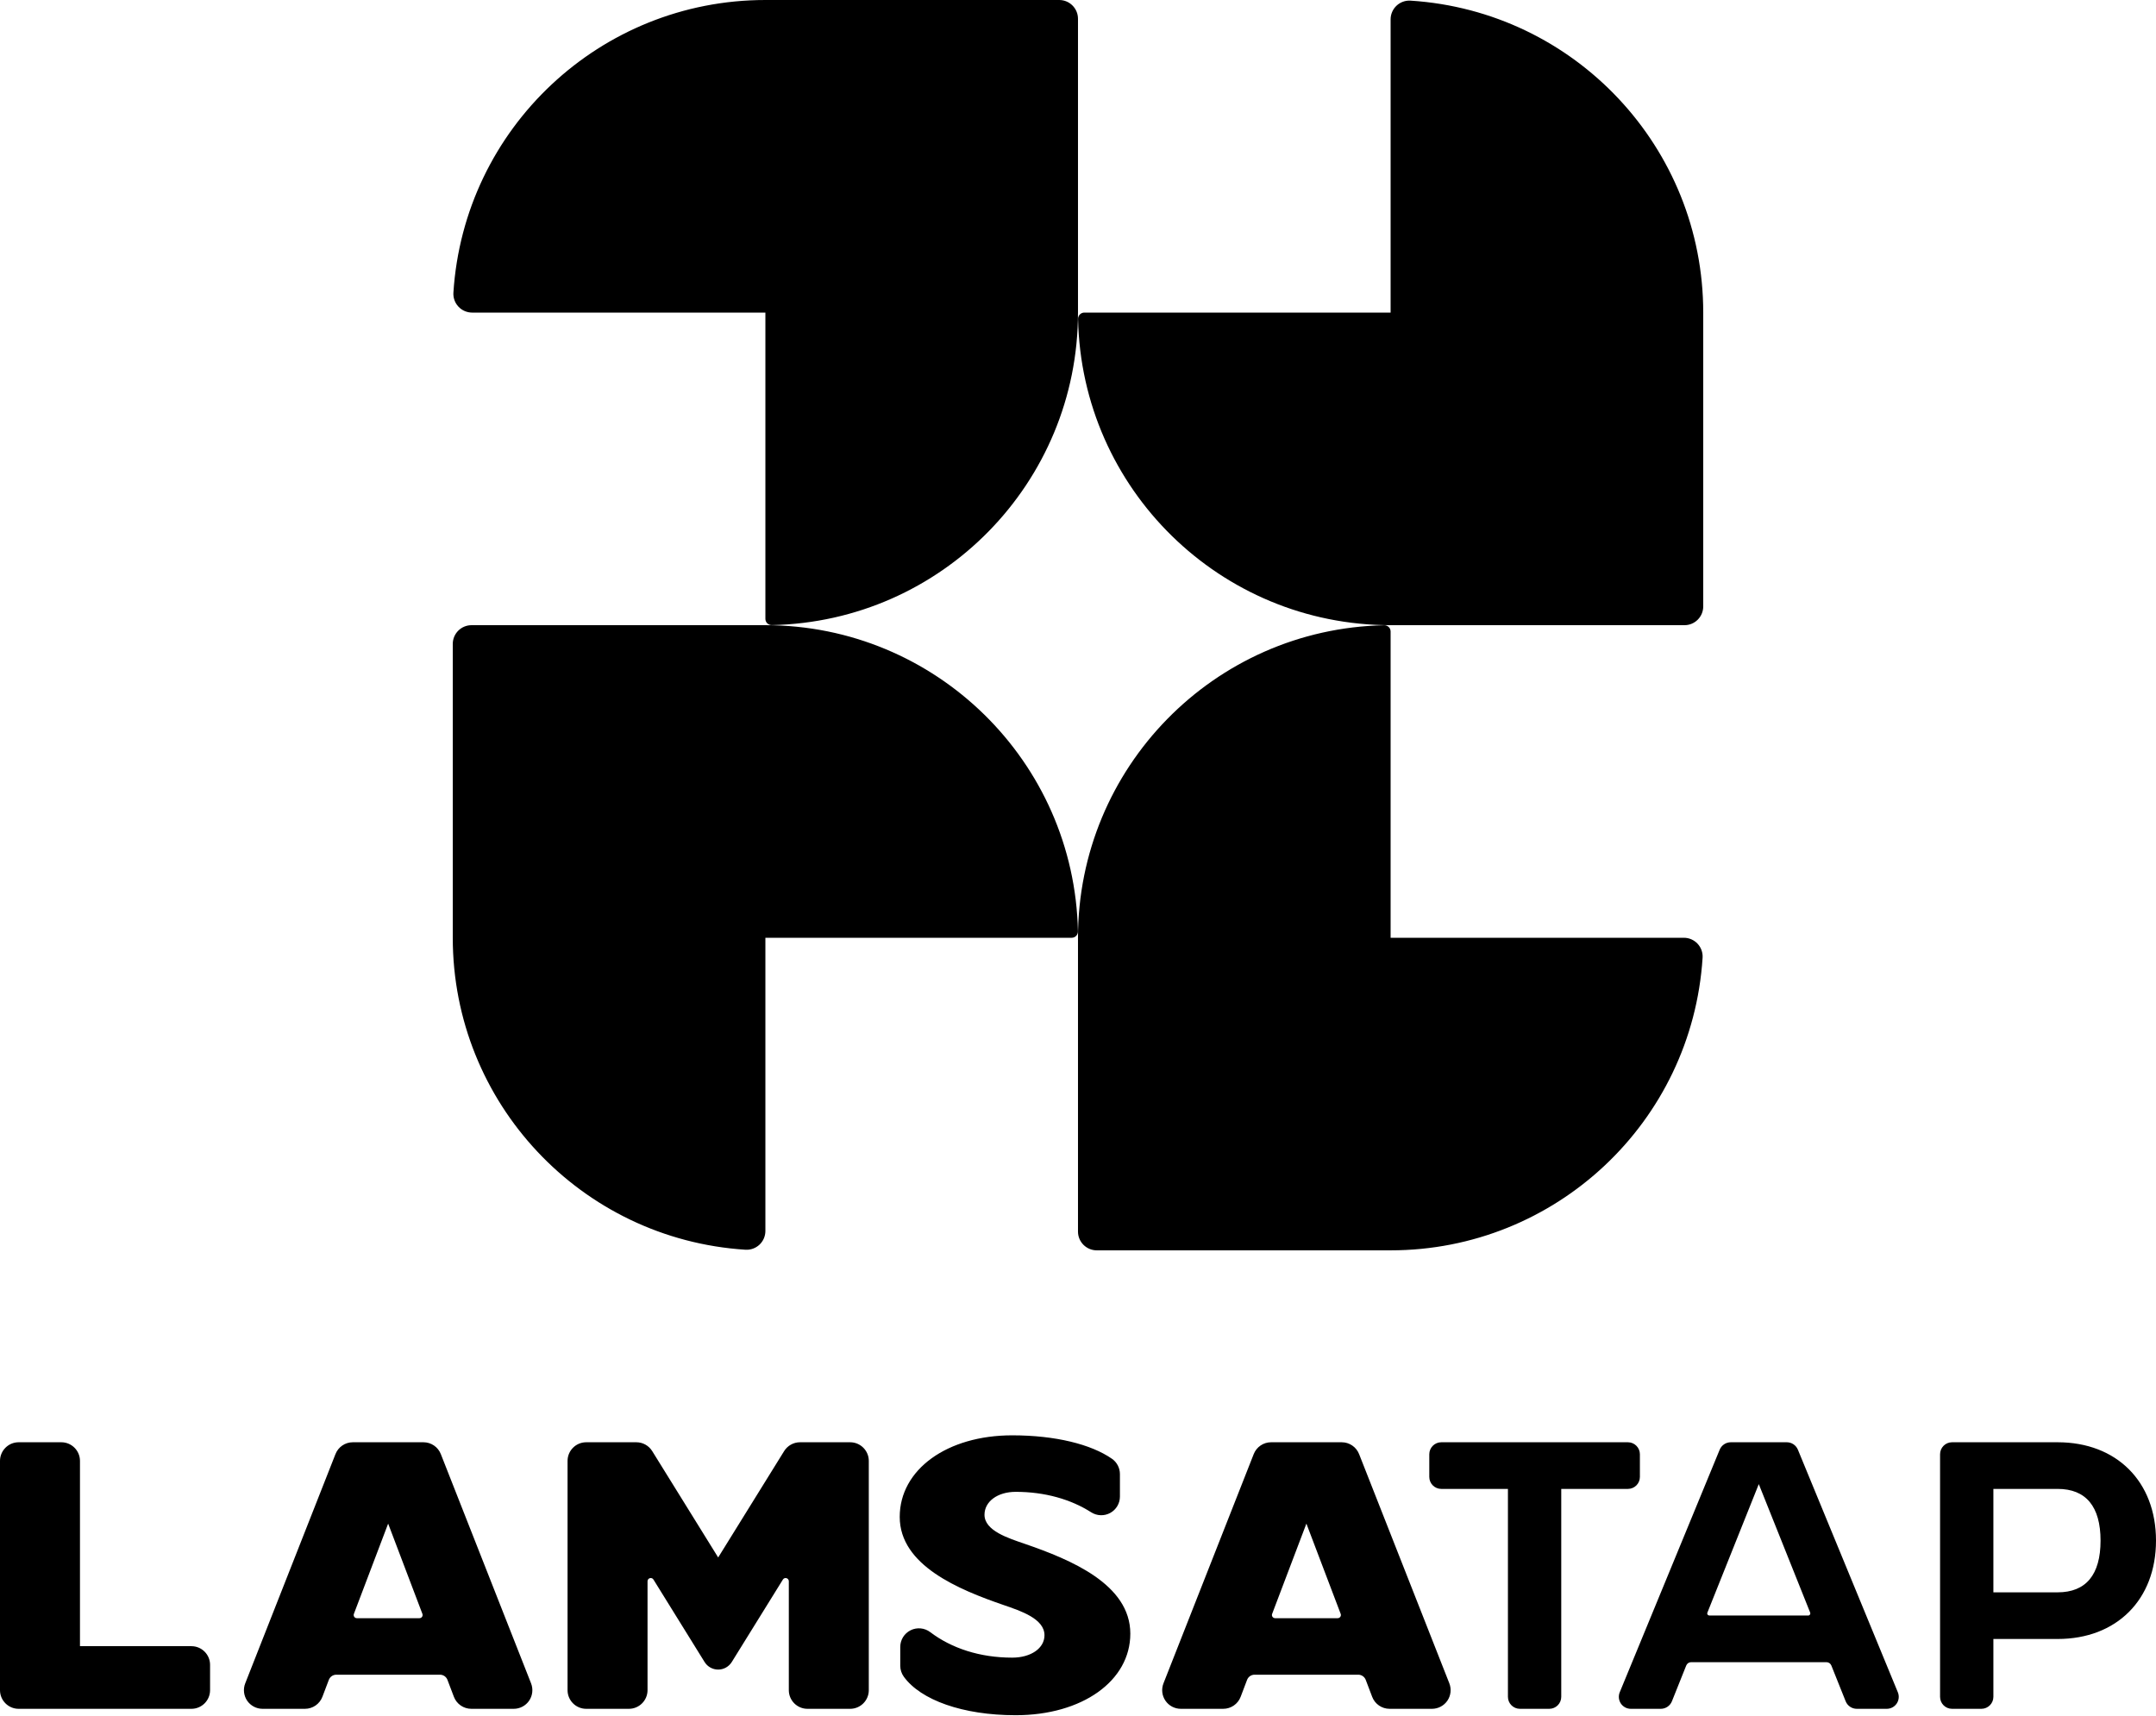
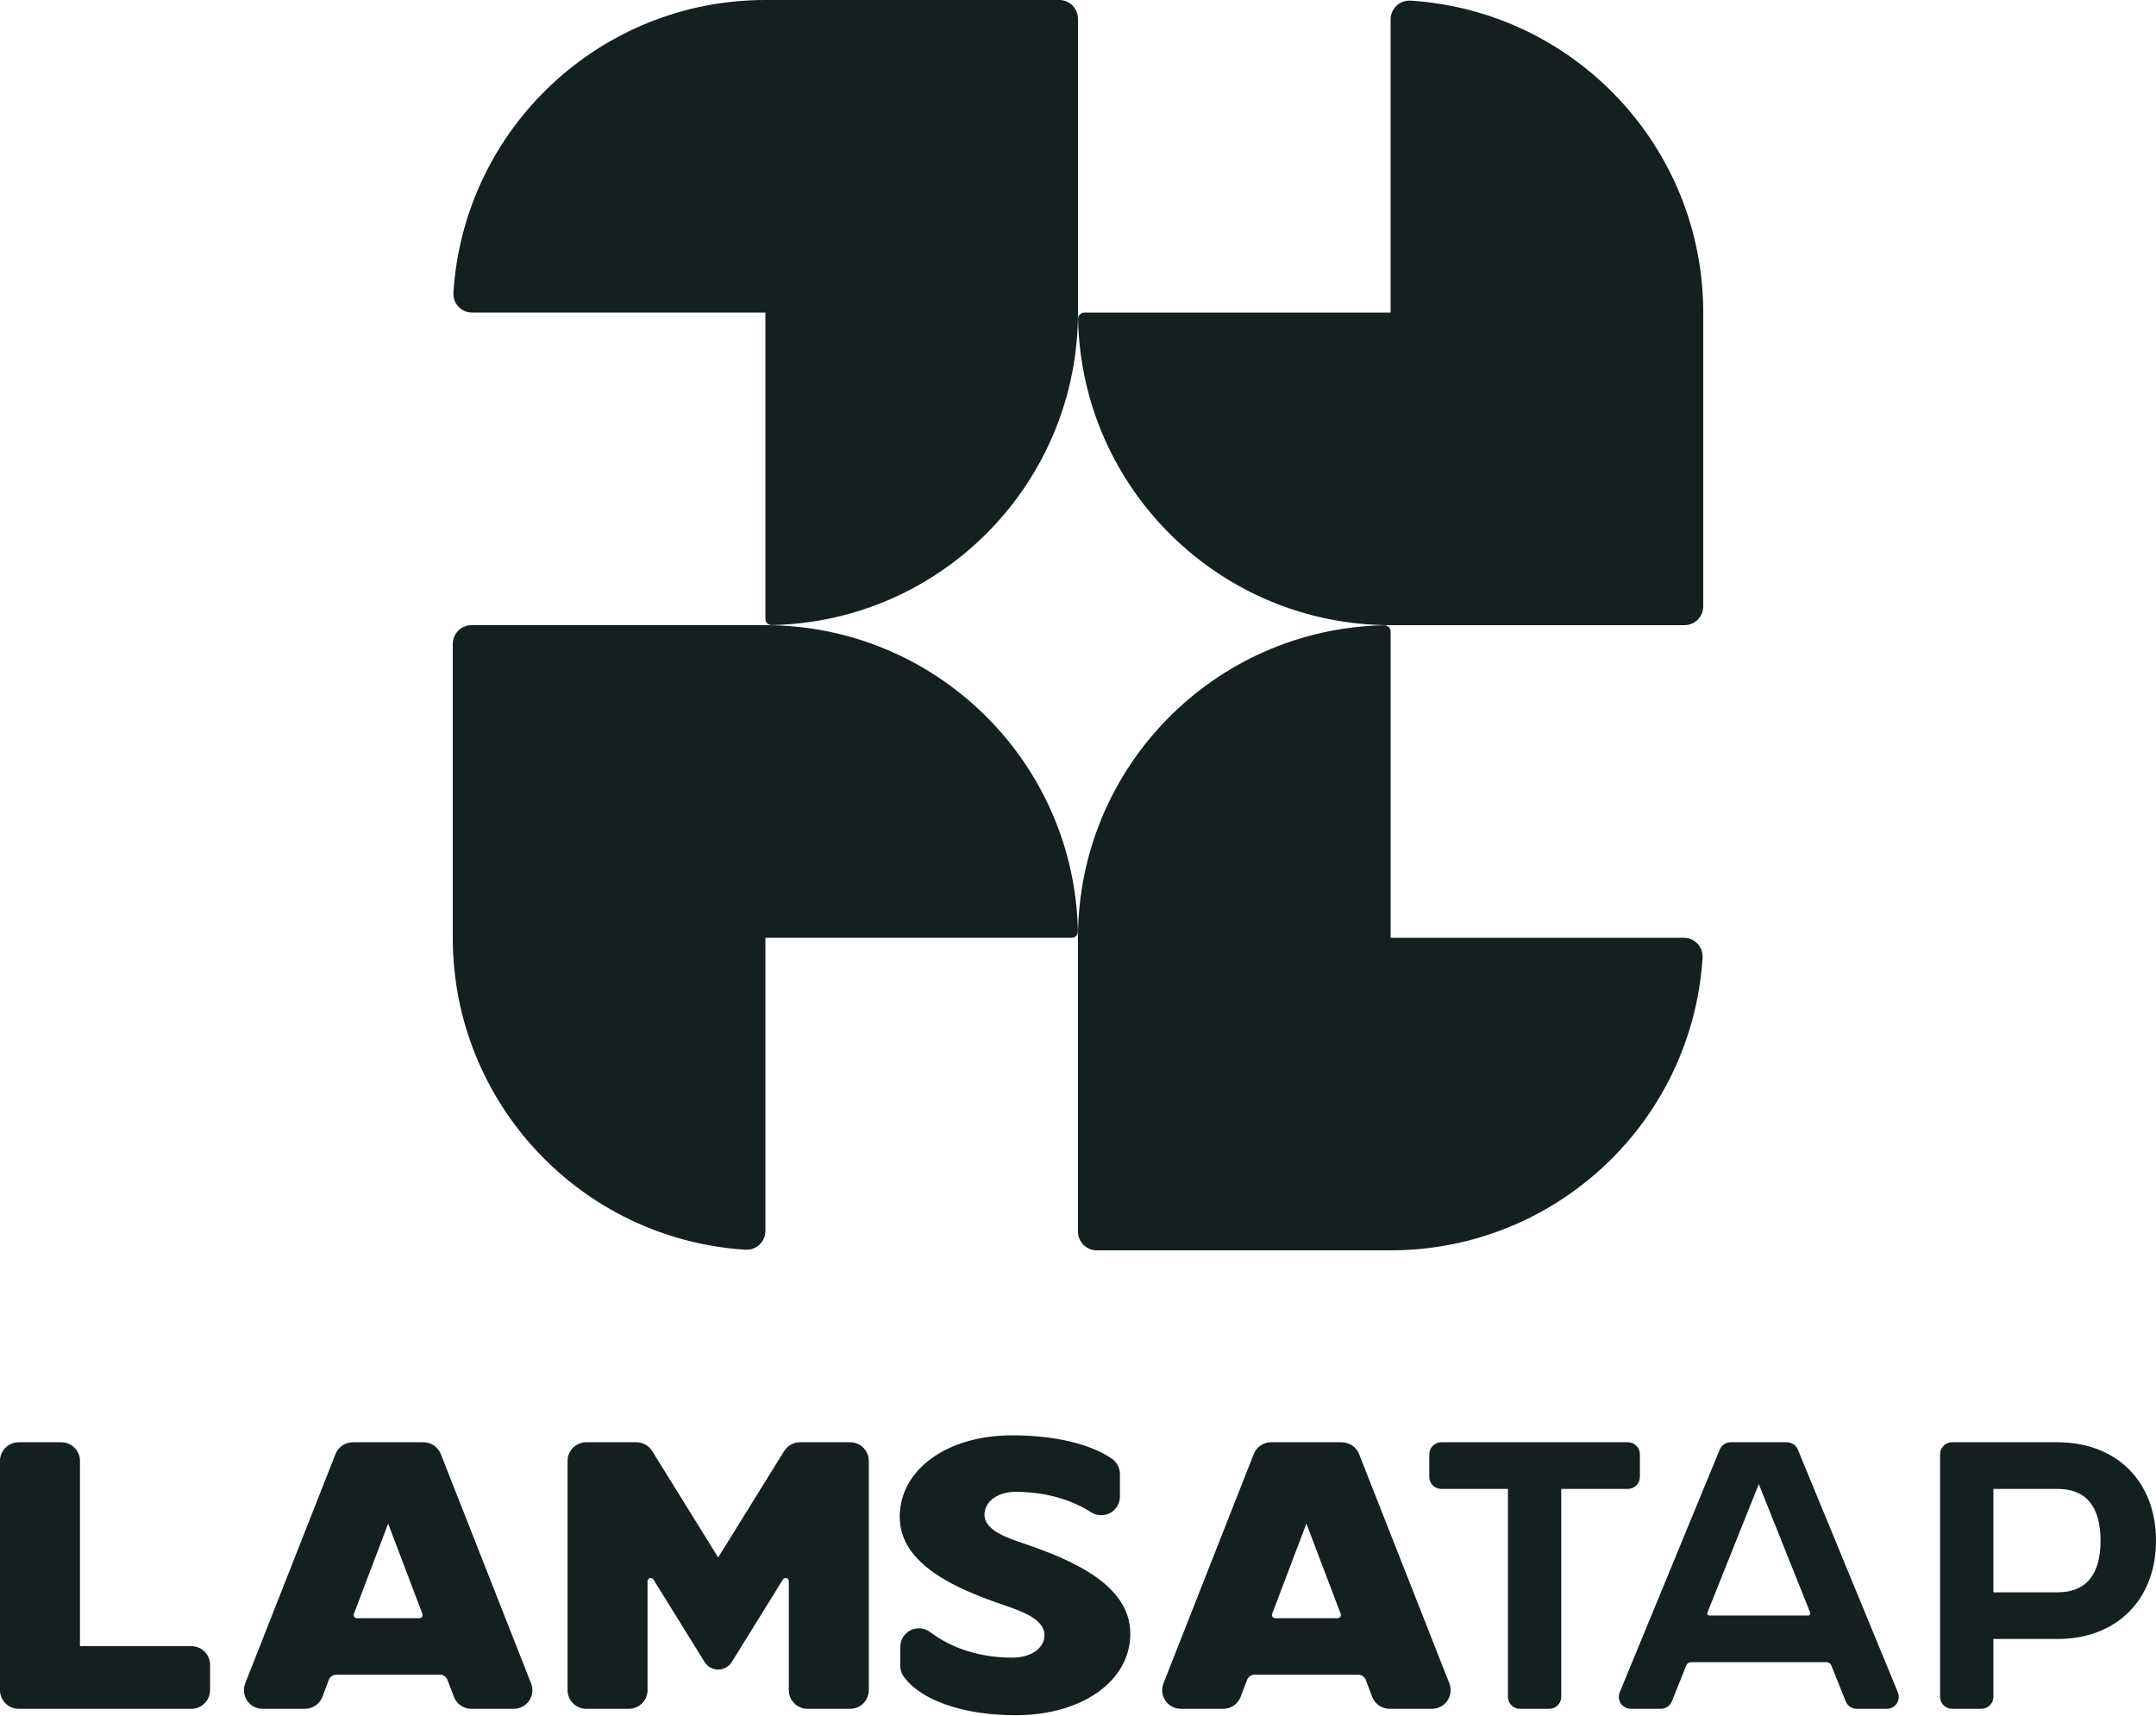
<svg xmlns="http://www.w3.org/2000/svg" viewBox="0 0 808.75 643.47" width="808.75" height="643.47" role="img" aria-label="LamsaTap">
-   <path fill="#000000" d="M219.9 641.07H235.9C239.77 641.07 242.9 637.94 242.9 634.07V593.2C242.9 592.67 243.26 592.2 243.77 592.05C244.29 591.9 244.84 592.11 245.12 592.57L264.3 623.51C265.39 625.27 267.32 626.35 269.4 626.35C271.48 626.35 273.4 625.27 274.5 623.51L293.68 592.57C293.96 592.11 294.51 591.9 295.03 592.05C295.54 592.2 295.9 592.67 295.9 593.2V634.07C295.9 637.94 299.03 641.07 302.9 641.07H318.9C322.77 641.07 325.9 637.94 325.9 634.07V548.07C325.9 544.21 322.77 541.07 318.9 541.07H300.09C297.67 541.07 295.42 542.33 294.14 544.39L269.4 584.29L244.66 544.39C243.38 542.33 241.13 541.07 238.71 541.07H219.9C216.03 541.07 212.9 544.21 212.9 548.07V634.07C212.9 637.94 216.03 641.07 219.9 641.07ZM442.95 641.07H458.84C461.75 641.07 464.36 639.28 465.39 636.56L467.8 630.21C468.24 629.05 469.36 628.27 470.6 628.27H509.5C510.75 628.27 511.86 629.05 512.31 630.21L514.72 636.56C515.75 639.28 518.35 641.07 521.26 641.07H537.15C539.47 641.07 541.63 639.93 542.94 638.02C544.24 636.1 544.51 633.67 543.67 631.51L509.82 545.51C508.76 542.83 506.18 541.07 503.3 541.07H476.8C473.93 541.07 471.34 542.83 470.29 545.51L436.44 631.51C435.59 633.67 435.86 636.1 437.17 638.02C438.47 639.93 440.64 641.07 442.95 641.07ZM98.5 641.07H114.39C117.3 641.07 119.9 639.28 120.94 636.56L123.35 630.21C123.79 629.05 124.9 628.27 126.15 628.27H165.05C166.29 628.27 167.41 629.05 167.85 630.21L170.26 636.56C171.3 639.28 173.9 641.07 176.81 641.07H192.7C195.02 641.07 197.18 639.93 198.49 638.02C199.79 636.1 200.06 633.67 199.21 631.51L165.36 545.51C164.31 542.83 161.73 541.07 158.85 541.07H132.35C129.47 541.07 126.89 542.83 125.84 545.51L91.99 631.51C91.14 633.67 91.41 636.1 92.71 638.02C94.02 639.93 96.18 641.07 98.5 641.07ZM732.25 641.07H743.25C745.73 641.07 747.75 639.06 747.75 636.57V614.87H771.85C793.99 614.87 808.75 600.11 808.75 577.97C808.75 555.83 793.99 541.07 771.85 541.07H732.25C729.76 541.07 727.75 543.09 727.75 545.57V636.57C727.75 639.06 729.76 641.07 732.25 641.07ZM379.7 538.47C355.22 538.47 337.5 551.33 337.5 569.07C337.5 587.27 359.61 596.33 376.54 602.16C382.83 604.33 391.8 607.25 391.8 613.47C391.8 618.35 386.72 621.87 379.7 621.87C367.55 621.87 356.92 618.35 348.93 612.29C346.81 610.69 343.97 610.42 341.58 611.6C339.2 612.79 337.7 615.21 337.7 617.87V624.91C337.7 626.39 338.17 627.82 339.03 629.02C345.37 637.76 361.09 643.47 381 643.47C405.94 643.47 424 630.62 424 612.87C424 594.35 401.65 585.11 384.46 579.19C378.27 577.06 369.3 574.28 369.3 568.27C369.3 563.29 374.21 559.67 381 559.67C391.96 559.67 401.69 562.47 409.33 567.35C411.49 568.72 414.22 568.81 416.46 567.59C418.71 566.36 420.1 564 420.1 561.45V553C420.1 550.7 418.97 548.55 417.09 547.25C409.28 541.83 395.88 538.47 379.7 538.47ZM611.75 641.07H622.98C624.82 641.07 626.48 639.95 627.16 638.25L632.53 624.83C632.83 624.07 633.57 623.57 634.38 623.57H685.12C685.94 623.57 686.67 624.07 686.97 624.83L692.34 638.25C693.02 639.95 694.68 641.07 696.52 641.07H707.75C709.25 641.07 710.65 640.33 711.49 639.08C712.33 637.83 712.48 636.25 711.91 634.86L674.42 543.86C673.72 542.17 672.08 541.07 670.26 541.07H649.24C647.42 541.07 645.78 542.17 645.08 543.86L607.59 634.86C607.02 636.25 607.18 637.83 608.01 639.08C608.85 640.33 610.25 641.07 611.75 641.07ZM7 641.07H71.8C75.67 641.07 78.8 637.94 78.8 634.07V624.57C78.8 620.71 75.67 617.57 71.8 617.57H30V548.07C30 544.21 26.87 541.07 23 541.07H7C3.13 541.07 0 544.21 0 548.07V634.07C0 637.94 3.13 641.07 7 641.07ZM570.15 641.07H581.15C583.64 641.07 585.65 639.06 585.65 636.57V558.57H610.65C613.14 558.57 615.15 556.56 615.15 554.07V545.57C615.15 543.09 613.14 541.07 610.65 541.07H540.65C538.17 541.07 536.15 543.09 536.15 545.57V554.07C536.15 556.56 538.17 558.57 540.65 558.57H565.65V636.57C565.65 639.06 567.67 641.07 570.15 641.07ZM747.75 597.37V558.57H771.85C782.48 558.57 787.95 565.17 787.95 577.97C787.95 590.78 782.48 597.37 771.85 597.37ZM641.21 606.07C640.95 606.07 640.7 605.94 640.55 605.72C640.4 605.5 640.37 605.22 640.47 604.98L659.75 556.77L679.03 604.98C679.13 605.22 679.1 605.5 678.95 605.72C678.8 605.94 678.56 606.07 678.29 606.07ZM133.87 607.07C133.47 607.07 133.1 606.88 132.88 606.56C132.66 606.23 132.61 605.82 132.75 605.45L145.6 571.59L158.45 605.45C158.59 605.82 158.54 606.23 158.32 606.56C158.1 606.88 157.73 607.07 157.33 607.07ZM478.32 607.07C477.93 607.07 477.56 606.88 477.33 606.56C477.11 606.23 477.06 605.82 477.2 605.45L490.05 571.59L502.91 605.45C503.05 605.82 503 606.23 502.77 606.56C502.55 606.88 502.18 607.07 501.78 607.07ZM170.08 109.78A117.27 117.27 0 0 1 287.11 0L397.34 0A7.04 7.04 0 0 1 404.37 7.04L404.37 117.27A117.27 117.27 0 0 1 289.5 234.51A2.35 2.35 0 0 1 287.11 232.17L287.11 117.27L177.1 117.27A7.04 7.04 0 0 1 170.08 109.78ZM529.13 0.24A117.27 117.27 0 0 1 638.91 117.27L638.91 227.5A7.04 7.04 0 0 1 631.88 234.54L521.64 234.54A117.27 117.27 0 0 1 404.4 119.66A2.35 2.35 0 0 1 406.74 117.27L521.64 117.27L521.64 7.26A7.04 7.04 0 0 1 529.13 0.24ZM638.67 359.29A117.27 117.27 0 0 1 521.64 469.07L411.41 469.07A7.04 7.04 0 0 1 404.37 462.04L404.37 351.81A117.27 117.27 0 0 1 519.25 234.56A2.35 2.35 0 0 1 521.64 236.91L521.64 351.81L631.65 351.81A7.04 7.04 0 0 1 638.67 359.29ZM279.62 468.84A117.27 117.27 0 0 1 169.84 351.81L169.84 241.57A7.04 7.04 0 0 1 176.87 234.54L287.11 234.54A117.27 117.27 0 0 1 404.35 349.41A2.35 2.35 0 0 1 402.01 351.81L287.11 351.81L287.11 461.81A7.04 7.04 0 0 1 279.62 468.84Z" />
+   <path fill="#14201F" d="M219.9 641.07H235.9C239.77 641.07 242.9 637.94 242.9 634.07V593.2C242.9 592.67 243.26 592.2 243.77 592.05C244.29 591.9 244.84 592.11 245.12 592.57L264.3 623.51C265.39 625.27 267.32 626.35 269.4 626.35C271.48 626.35 273.4 625.27 274.5 623.51L293.68 592.57C293.96 592.11 294.51 591.9 295.03 592.05C295.54 592.2 295.9 592.67 295.9 593.2V634.07C295.9 637.94 299.03 641.07 302.9 641.07H318.9C322.77 641.07 325.9 637.94 325.9 634.07V548.07C325.9 544.21 322.77 541.07 318.9 541.07H300.09C297.67 541.07 295.42 542.33 294.14 544.39L269.4 584.29L244.66 544.39C243.38 542.33 241.13 541.07 238.71 541.07H219.9C216.03 541.07 212.9 544.21 212.9 548.07V634.07C212.9 637.94 216.03 641.07 219.9 641.07ZM442.95 641.07H458.84C461.75 641.07 464.36 639.28 465.39 636.56L467.8 630.21C468.24 629.05 469.36 628.27 470.6 628.27H509.5C510.75 628.27 511.86 629.05 512.31 630.21L514.72 636.56C515.75 639.28 518.35 641.07 521.26 641.07H537.15C539.47 641.07 541.63 639.93 542.94 638.02C544.24 636.1 544.51 633.67 543.67 631.51L509.82 545.51C508.76 542.83 506.18 541.07 503.3 541.07H476.8C473.93 541.07 471.34 542.83 470.29 545.51L436.44 631.51C435.59 633.67 435.86 636.1 437.17 638.02C438.47 639.93 440.64 641.07 442.95 641.07ZM98.5 641.07H114.39C117.3 641.07 119.9 639.28 120.94 636.56L123.35 630.21C123.79 629.05 124.9 628.27 126.15 628.27H165.05C166.29 628.27 167.41 629.05 167.85 630.21L170.26 636.56C171.3 639.28 173.9 641.07 176.81 641.07H192.7C195.02 641.07 197.18 639.93 198.49 638.02C199.79 636.1 200.06 633.67 199.21 631.51L165.36 545.51C164.31 542.83 161.73 541.07 158.85 541.07H132.35C129.47 541.07 126.89 542.83 125.84 545.51L91.99 631.51C91.14 633.67 91.41 636.1 92.71 638.02C94.02 639.93 96.18 641.07 98.5 641.07ZM732.25 641.07H743.25C745.73 641.07 747.75 639.06 747.75 636.57V614.87H771.85C793.99 614.87 808.75 600.11 808.75 577.97C808.75 555.83 793.99 541.07 771.85 541.07H732.25C729.76 541.07 727.75 543.09 727.75 545.57V636.57C727.75 639.06 729.76 641.07 732.25 641.07ZM379.7 538.47C355.22 538.47 337.5 551.33 337.5 569.07C337.5 587.27 359.61 596.33 376.54 602.16C382.83 604.33 391.8 607.25 391.8 613.47C391.8 618.35 386.72 621.87 379.7 621.87C367.55 621.87 356.92 618.35 348.93 612.29C346.81 610.69 343.97 610.42 341.58 611.6C339.2 612.79 337.7 615.21 337.7 617.87V624.91C337.7 626.39 338.17 627.82 339.03 629.02C345.37 637.76 361.09 643.47 381 643.47C405.94 643.47 424 630.62 424 612.87C424 594.35 401.65 585.11 384.46 579.19C378.27 577.06 369.3 574.28 369.3 568.27C369.3 563.29 374.21 559.67 381 559.67C391.96 559.67 401.69 562.47 409.33 567.35C411.49 568.72 414.22 568.81 416.46 567.59C418.71 566.36 420.1 564 420.1 561.45V553C420.1 550.7 418.97 548.55 417.09 547.25C409.28 541.83 395.88 538.47 379.7 538.47ZM611.75 641.07H622.98C624.82 641.07 626.48 639.95 627.16 638.25L632.53 624.83C632.83 624.07 633.57 623.57 634.38 623.57H685.12C685.94 623.57 686.67 624.07 686.97 624.83L692.34 638.25C693.02 639.95 694.68 641.07 696.52 641.07H707.75C709.25 641.07 710.65 640.33 711.49 639.08C712.33 637.83 712.48 636.25 711.91 634.86L674.42 543.86C673.72 542.17 672.08 541.07 670.26 541.07H649.24C647.42 541.07 645.78 542.17 645.08 543.86L607.59 634.86C607.02 636.25 607.18 637.83 608.01 639.08C608.85 640.33 610.25 641.07 611.75 641.07ZM7 641.07H71.8C75.67 641.07 78.8 637.94 78.8 634.07V624.57C78.8 620.71 75.67 617.57 71.8 617.57H30V548.07C30 544.21 26.87 541.07 23 541.07H7C3.13 541.07 0 544.21 0 548.07V634.07C0 637.94 3.13 641.07 7 641.07ZM570.15 641.07H581.15C583.64 641.07 585.65 639.06 585.65 636.57V558.57H610.65C613.14 558.57 615.15 556.56 615.15 554.07V545.57C615.15 543.09 613.14 541.07 610.65 541.07H540.65C538.17 541.07 536.15 543.09 536.15 545.57V554.07C536.15 556.56 538.17 558.57 540.65 558.57H565.65V636.57C565.65 639.06 567.67 641.07 570.15 641.07ZM747.75 597.37V558.57H771.85C782.48 558.57 787.95 565.17 787.95 577.97C787.95 590.78 782.48 597.37 771.85 597.37ZM641.21 606.07C640.95 606.07 640.7 605.94 640.55 605.72C640.4 605.5 640.37 605.22 640.47 604.98L659.75 556.77L679.03 604.98C679.13 605.22 679.1 605.5 678.95 605.72C678.8 605.94 678.56 606.07 678.29 606.07ZM133.87 607.07C133.47 607.07 133.1 606.88 132.88 606.56C132.66 606.23 132.61 605.82 132.75 605.45L145.6 571.59L158.45 605.45C158.59 605.82 158.54 606.23 158.32 606.56C158.1 606.88 157.73 607.07 157.33 607.07ZM478.32 607.07C477.93 607.07 477.56 606.88 477.33 606.56C477.11 606.23 477.06 605.82 477.2 605.45L490.05 571.59L502.91 605.45C503.05 605.82 503 606.23 502.77 606.56C502.55 606.88 502.18 607.07 501.78 607.07ZM170.08 109.78A117.27 117.27 0 0 1 287.11 0L397.34 0A7.04 7.04 0 0 1 404.37 7.04L404.37 117.27A117.27 117.27 0 0 1 289.5 234.51A2.35 2.35 0 0 1 287.11 232.17L287.11 117.27L177.1 117.27A7.04 7.04 0 0 1 170.08 109.78ZM529.13 0.24A117.27 117.27 0 0 1 638.91 117.27L638.91 227.5A7.04 7.04 0 0 1 631.88 234.54L521.64 234.54A117.27 117.27 0 0 1 404.4 119.66A2.35 2.35 0 0 1 406.74 117.27L521.64 117.27L521.64 7.26A7.04 7.04 0 0 1 529.13 0.24ZM638.67 359.29A117.27 117.27 0 0 1 521.64 469.07L411.41 469.07A7.04 7.04 0 0 1 404.37 462.04L404.37 351.81A117.27 117.27 0 0 1 519.25 234.56A2.35 2.35 0 0 1 521.64 236.91L521.64 351.81L631.65 351.81A7.04 7.04 0 0 1 638.67 359.29ZM279.62 468.84A117.27 117.27 0 0 1 169.84 351.81L169.84 241.57A7.04 7.04 0 0 1 176.87 234.54L287.11 234.54A117.27 117.27 0 0 1 404.35 349.41A2.35 2.35 0 0 1 402.01 351.81L287.11 351.81L287.11 461.81A7.04 7.04 0 0 1 279.62 468.84Z" />
</svg>
